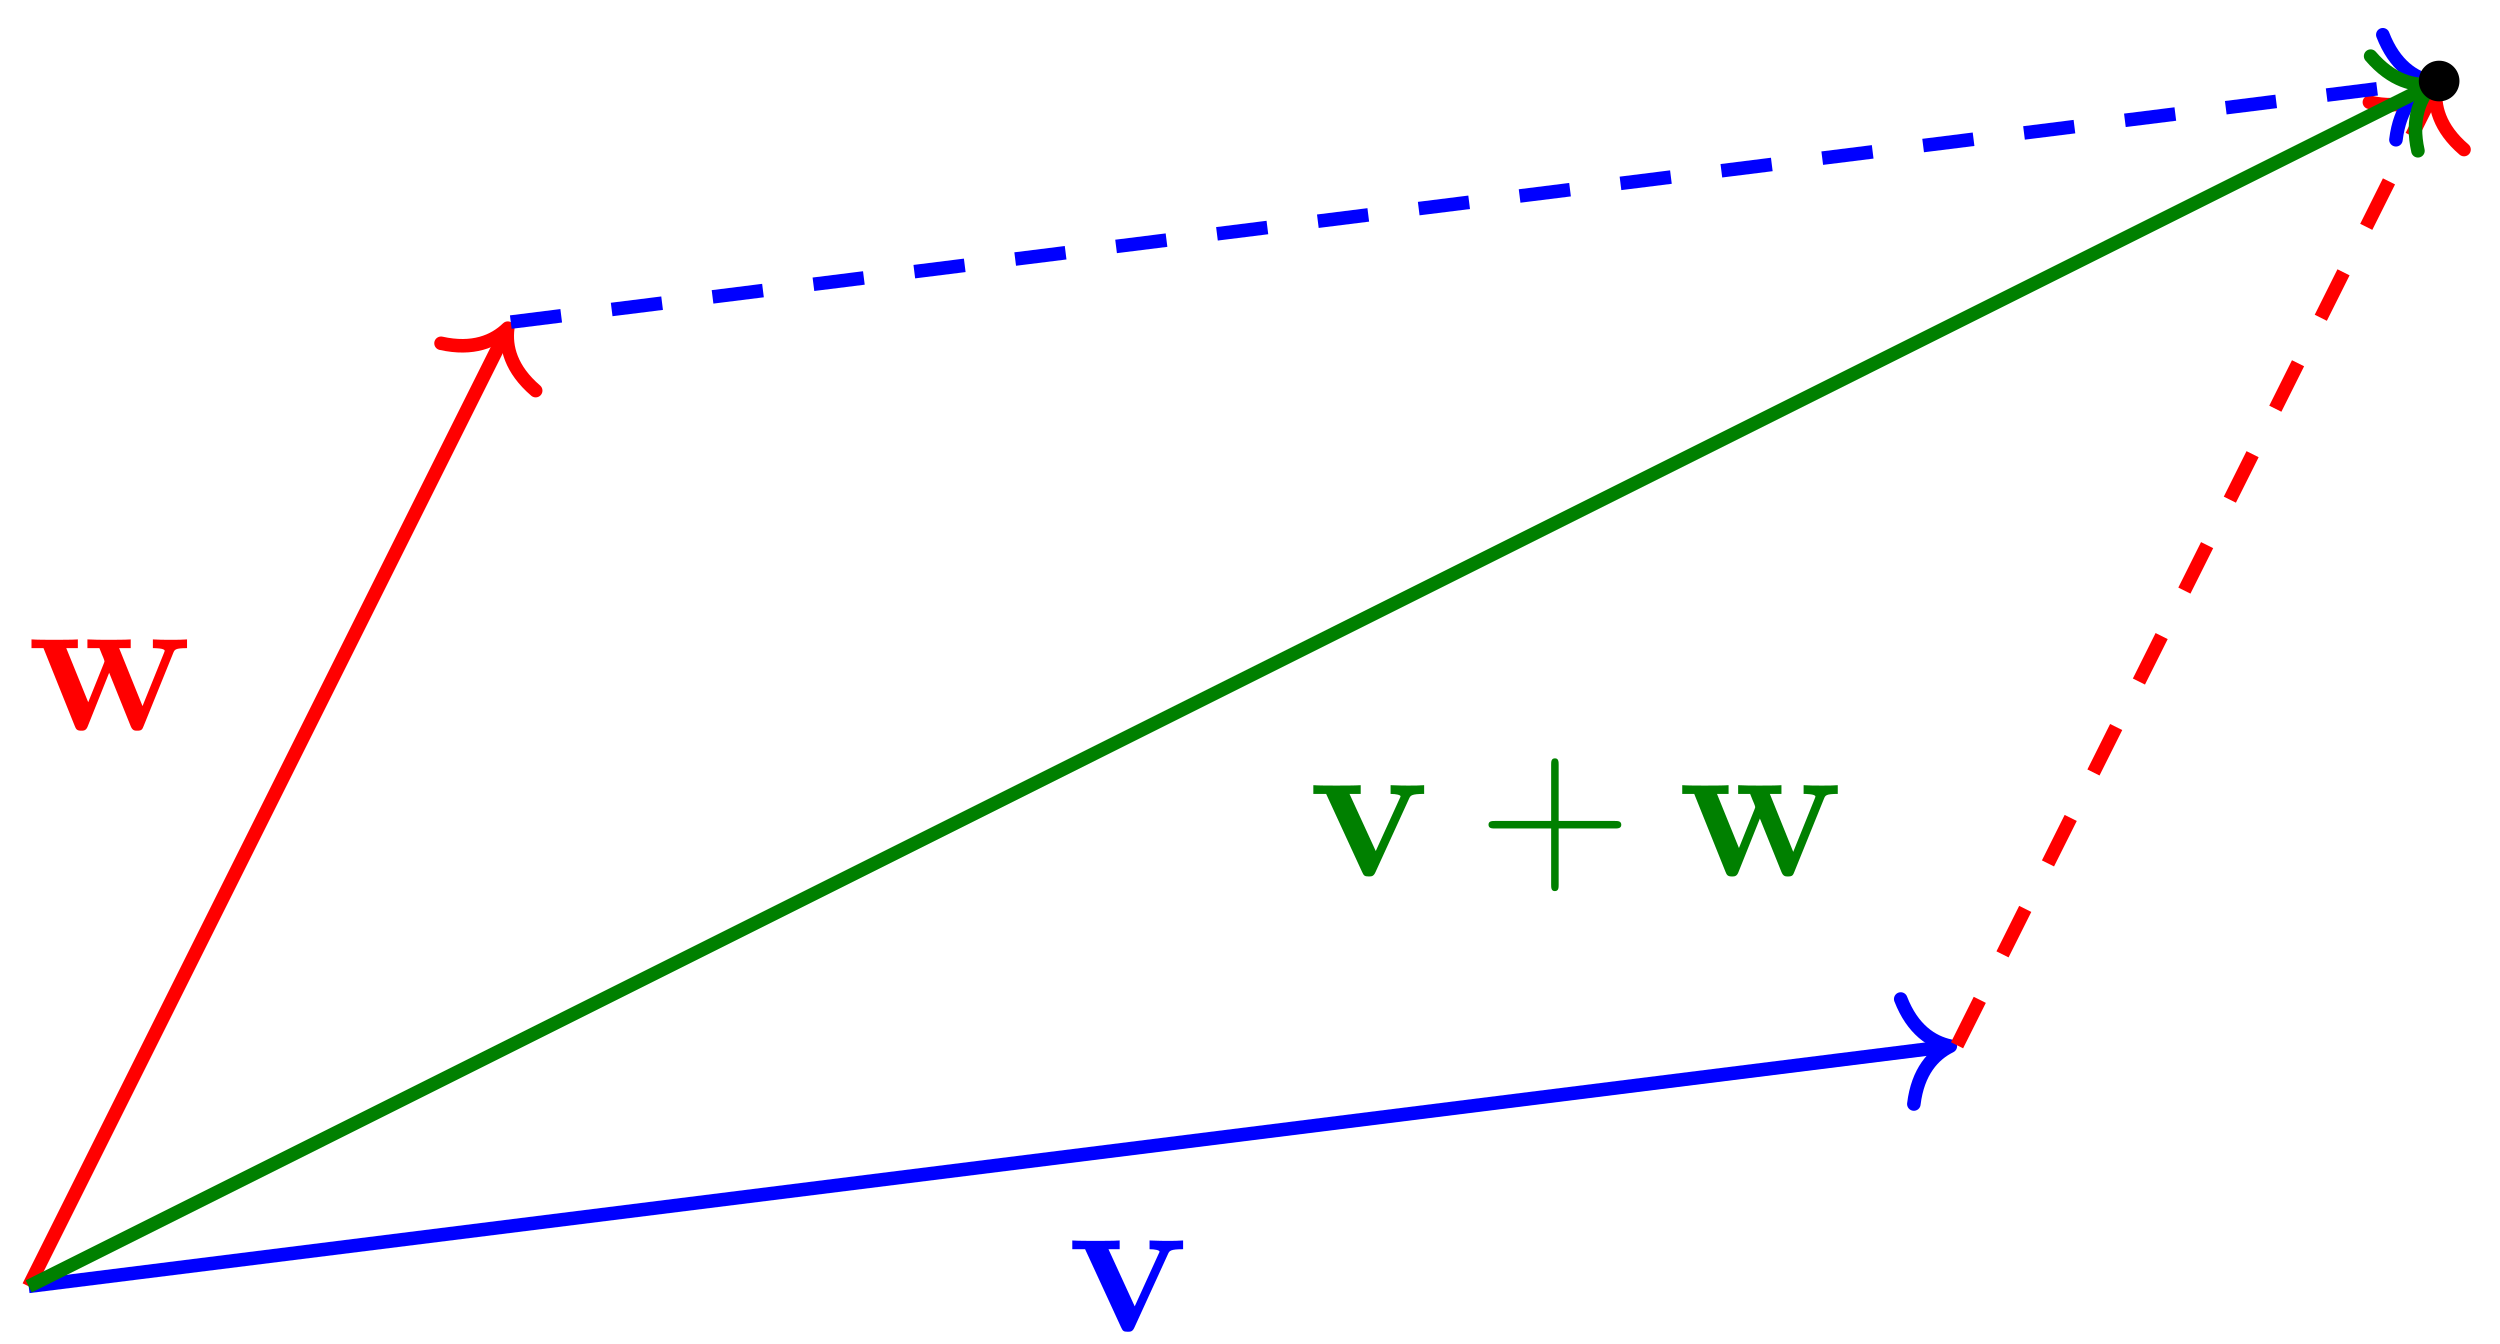
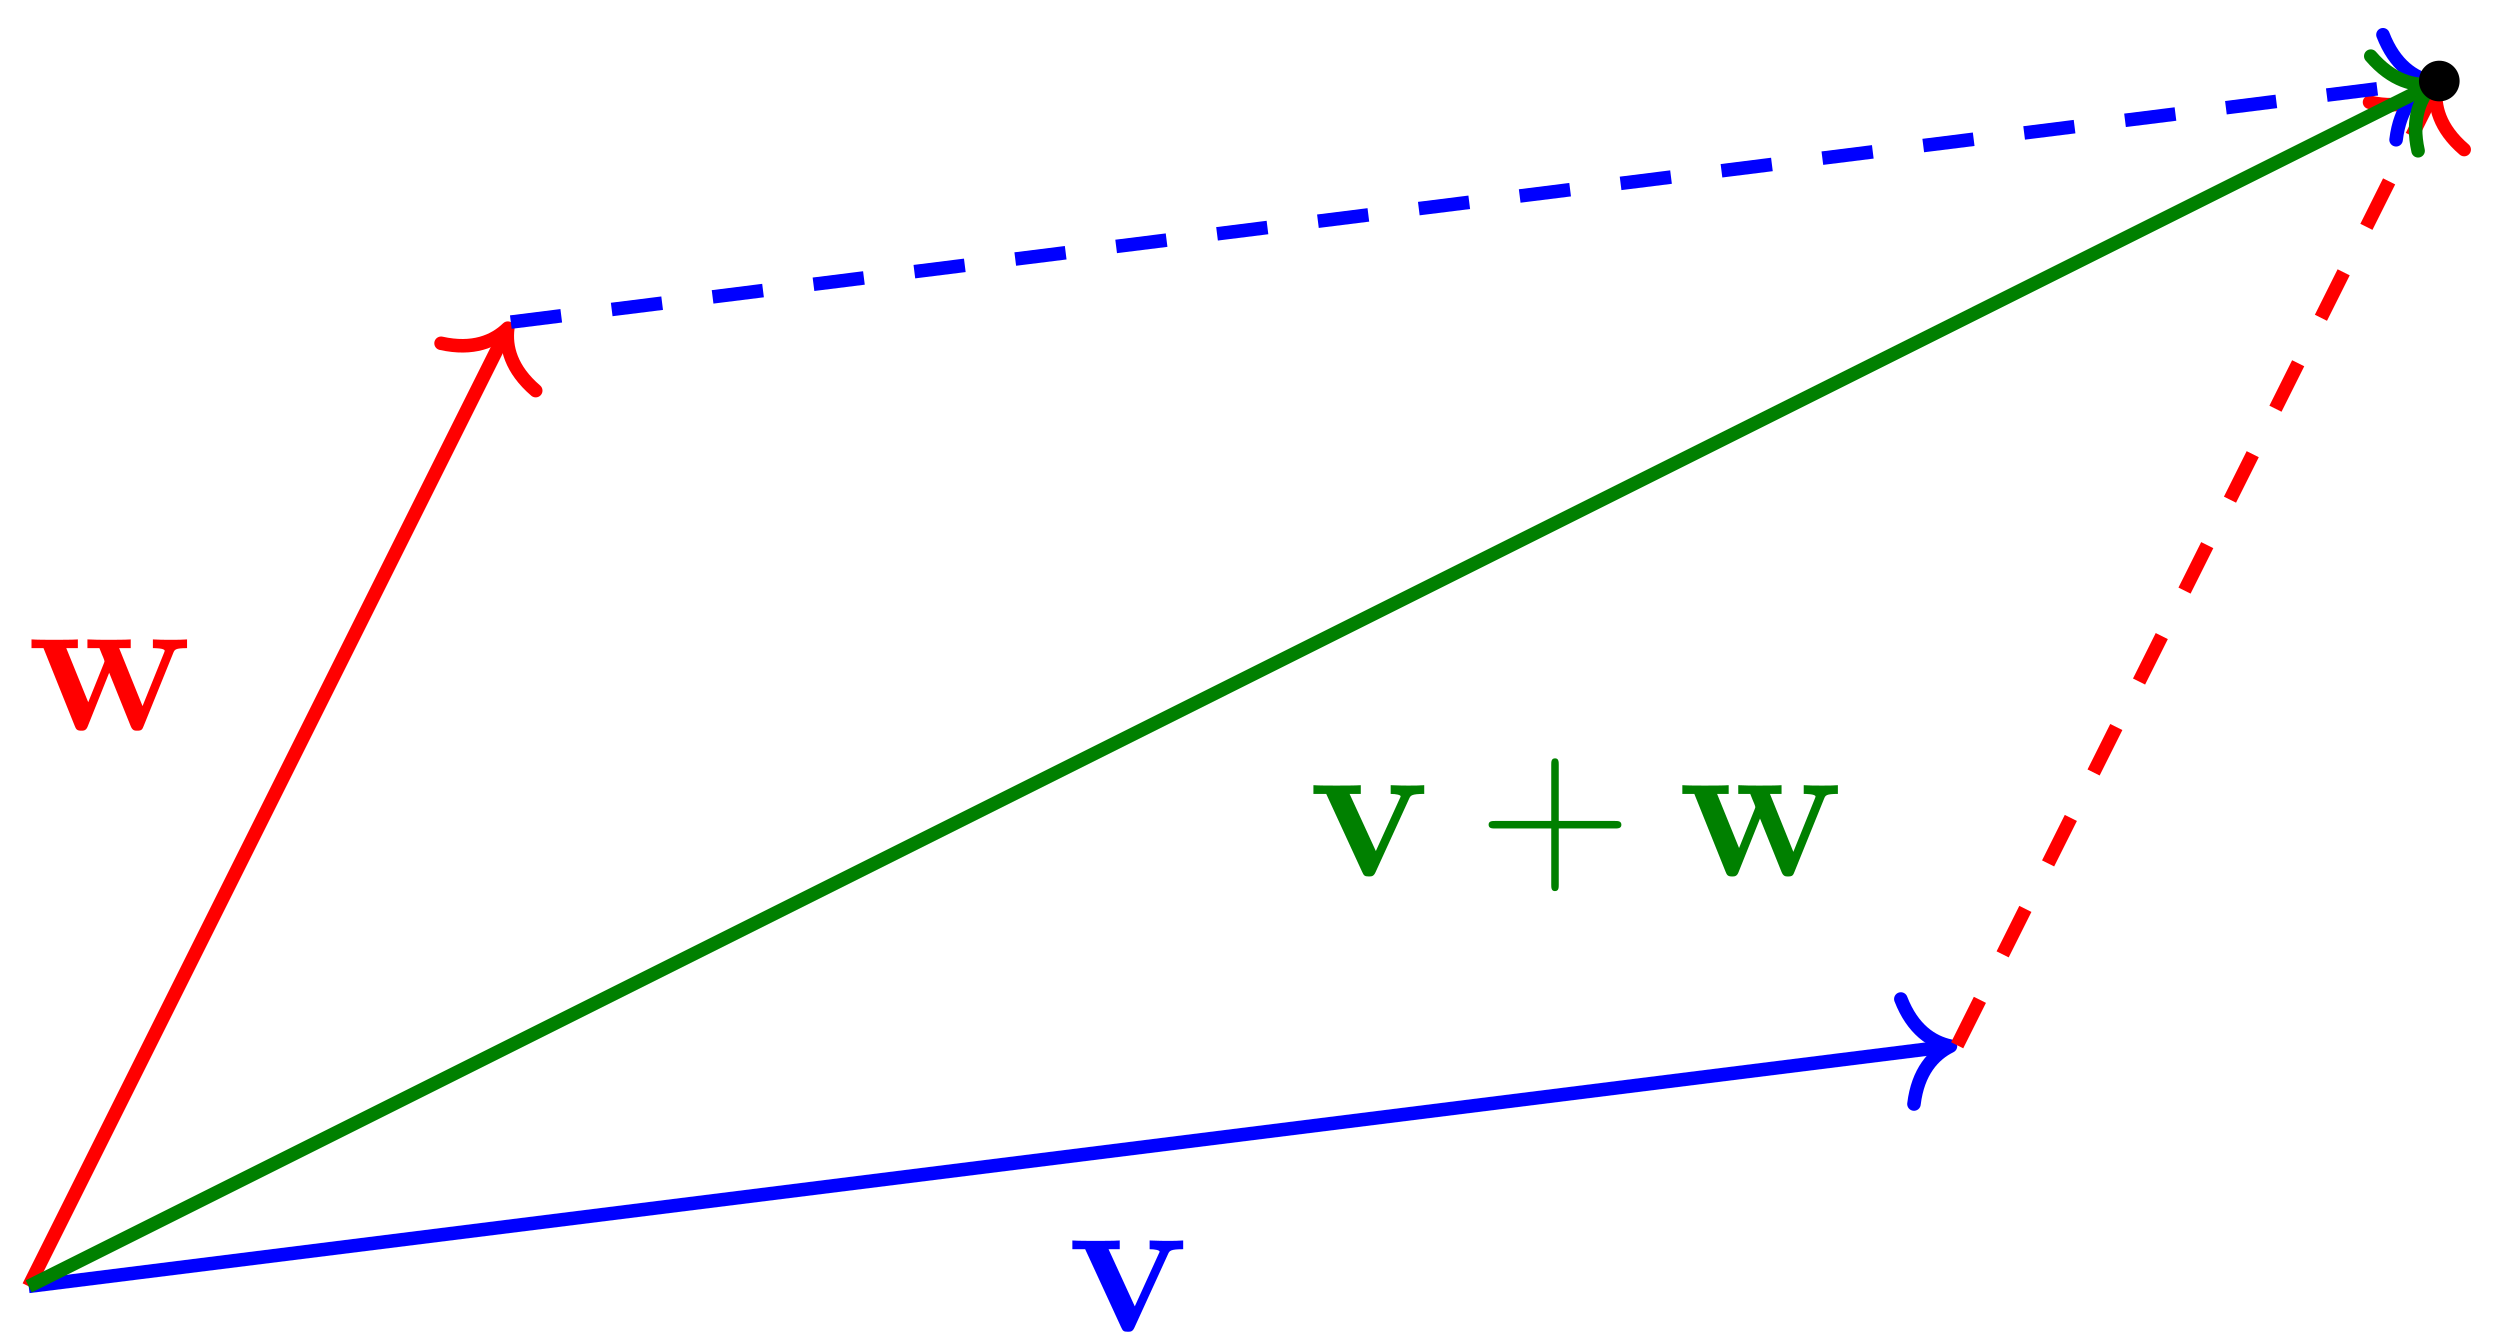
<svg xmlns="http://www.w3.org/2000/svg" xmlns:xlink="http://www.w3.org/1999/xlink" version="1.1" width="147" height="79" viewBox="0 0 147 79">
  <defs>
    <path id="font_1_1" d="M.495 .378C.502 .393 .506 .401 .569 .401V.444C.533 .442 .531 .442 .49 .442 .463 .442 .461 .442 .404 .444V.401C.431 .401 .453 .396 .453 .389 .453 .388 .453 .387 .448 .377L.331 .12 .202 .401H.257V.444C.234 .442 .164 .442 .137 .442 .108 .442 .05 .442 .024 .444V.401H.087L.263 .019C.272 0 .274-.005 .297-.005 .313-.005 .321-.003 .33 .017L.495 .378Z" />
    <path id="font_1_2" d="M.72 .377C.727 .394 .73 .401 .788 .401V.444C.759 .442 .746 .442 .71 .442 .669 .442 .656 .442 .62 .444V.401C.629 .401 .678 .401 .678 .388 .678 .387 .678 .386 .674 .376L.569 .116 .454 .401H.511V.444C.487 .442 .428 .442 .401 .442 .35 .442 .348 .442 .298 .444V.401H.357C.36 .393 .365 .38 .369 .371 .372 .365 .382 .341 .382 .336 .382 .334 .379 .327 .378 .324L.302 .135 .194 .401H.251V.444C.228 .442 .16 .442 .133 .442 .101 .442 .053 .442 .023 .444V.401H.082L.235 .02C.242 .002 .246-.005 .268-.005 .279-.005 .291-.005 .299 .015L.405 .28 .511 .017C.52-.005 .531-.005 .543-.005 .565-.005 .568 .001 .575 .019L.72 .377Z" />
    <path id="font_2_1" d="M.399 .231H.675C.689 .231 .707 .231 .707 .249 .707 .268 .69 .268 .675 .268H.399V.544C.399 .558 .399 .576 .381 .576 .362 .576 .362 .559 .362 .544V.268H.086C.072 .268 .054 .268 .054 .25 .054 .231 .071 .231 .086 .231H.362V-.045C.362-.059 .362-.077 .38-.077 .399-.077 .399-.06 .399-.045V.231Z" />
  </defs>
-   <path transform="matrix(1,0,0,-1.00008,1.687,75.63777)" stroke-width=".797" stroke-linecap="butt" stroke-miterlimit="10" stroke-linejoin="miter" fill="none" stroke="#0000ff" d="M0 0 112.596 14.075" />
-   <path transform="matrix(.99226,-.1240299,-.12402,-.9923394,114.6788,61.51268)" stroke-width=".797" stroke-linecap="round" stroke-linejoin="round" fill="none" stroke="#0000ff" d="M-2.55 3.111C-2.084 1.244-1.046 .363 0 0-1.046-.363-2.084-1.244-2.55-3.111" />
-   <use data-text="v" xlink:href="#font_1_1" transform="matrix(11.9552,0,0,-11.95616,62.764,78.24798)" fill="#0000ff" />
-   <path transform="matrix(1,0,0,-1.00008,1.687,75.63777)" stroke-width=".797" stroke-linecap="butt" stroke-miterlimit="10" stroke-linejoin="miter" fill="none" stroke="#ff0000" d="M0 0 27.99 55.981" />
-   <path transform="matrix(.44717,-.8944316,-.89436,-.4472058,29.85561,19.29607)" stroke-width=".797" stroke-linecap="round" stroke-linejoin="round" fill="none" stroke="#ff0000" d="M-2.55 3.111C-2.084 1.244-1.046 .363 0 0-1.046-.363-2.084-1.244-2.55-3.111" />
-   <use data-text="w" xlink:href="#font_1_2" transform="matrix(11.9552,0,0,-11.95616,1.577,42.90516)" fill="#ff0000" />
-   <path transform="matrix(1,0,0,-1.00008,1.687,75.63777)" stroke-width=".797" stroke-linecap="butt" stroke-dasharray="2.989,2.989" stroke-miterlimit="10" stroke-linejoin="miter" fill="none" stroke="#ff0000" d="M113.387 14.173 141.378 70.154" />
-   <path transform="matrix(.44717,-.8944316,-.89436,-.4472058,143.2429,5.121536)" stroke-width=".797" stroke-linecap="round" stroke-linejoin="round" fill="none" stroke="#ff0000" d="M-2.55 3.111C-2.084 1.244-1.046 .363 0 0-1.046-.363-2.084-1.244-2.55-3.111" />
-   <path transform="matrix(1,0,0,-1.00008,1.687,75.63777)" stroke-width=".797" stroke-linecap="butt" stroke-dasharray="2.989,2.989" stroke-miterlimit="10" stroke-linejoin="miter" fill="none" stroke="#0000ff" d="M28.347 56.694 140.943 70.768" />
-   <path transform="matrix(.99226,-.1240299,-.12402,-.9923394,143.0256,4.81453)" stroke-width=".797" stroke-linecap="round" stroke-linejoin="round" fill="none" stroke="#0000ff" d="M-2.55 3.111C-2.084 1.244-1.046 .363 0 0-1.046-.363-2.084-1.244-2.55-3.111" />
-   <path transform="matrix(1,0,0,-1.00008,1.687,75.63777)" stroke-width=".797" stroke-linecap="butt" stroke-miterlimit="10" stroke-linejoin="miter" fill="none" stroke="#008000" d="M0 0 141.021 70.511" />
-   <path transform="matrix(.89436,-.4472058,-.44717,-.8944316,143.0646,4.943306)" stroke-width=".797" stroke-linecap="round" stroke-linejoin="round" fill="none" stroke="#008000" d="M-2.55 3.111C-2.084 1.244-1.046 .363 0 0-1.046-.363-2.084-1.244-2.55-3.111" />
-   <use data-text="v" xlink:href="#font_1_1" transform="matrix(11.9552,0,0,-11.95616,76.937,51.47684)" fill="#008000" />
-   <use data-text="+" xlink:href="#font_2_1" transform="matrix(11.9552,0,0,-11.95616,86.879,51.47684)" fill="#008000" />
-   <use data-text="w" xlink:href="#font_1_2" transform="matrix(11.9552,0,0,-11.95616,98.64,51.47684)" fill="#008000" />
-   <path transform="matrix(1,0,0,-1.00008,1.687,75.63777)" d="M142.73 70.867C142.73 71.417 142.284 71.863 141.734 71.863 141.184 71.863 140.738 71.417 140.738 70.867 140.738 70.317 141.184 69.871 141.734 69.871 142.284 69.871 142.73 70.317 142.73 70.867ZM141.734 70.867" />
-   <path transform="matrix(1,0,0,-1.00008,1.687,75.63777)" stroke-width=".399" stroke-linecap="butt" stroke-miterlimit="10" stroke-linejoin="miter" fill="none" stroke="#000000" d="M142.73 70.867C142.73 71.417 142.284 71.863 141.734 71.863 141.184 71.863 140.738 71.417 140.738 70.867 140.738 70.317 141.184 69.871 141.734 69.871 142.284 69.871 142.73 70.317 142.73 70.867ZM141.734 70.867" />
+   <path transform="matrix(1.00006,0,0,-1.00008,1.687401,75.63777)" stroke-width=".797" stroke-linecap="butt" stroke-miterlimit="10" stroke-linejoin="miter" fill="none" stroke="#0000ff" d="M0 0 112.596 14.075" />
+   <path transform="matrix(.9923195,-.1240299,-.1240274,-.9923394,114.686,61.51268)" stroke-width=".797" stroke-linecap="round" stroke-linejoin="round" fill="none" stroke="#0000ff" d="M-2.55 3.111C-2.084 1.244-1.046 .363 0 0-1.046-.363-2.084-1.244-2.55-3.111" />
+   <use data-text="v" xlink:href="#font_1_1" transform="matrix(11.95592,0,0,-11.95616,62.76806,78.24798)" fill="#0000ff" />
+   <path transform="matrix(1.00006,0,0,-1.00008,1.687401,75.63777)" stroke-width=".797" stroke-linecap="butt" stroke-miterlimit="10" stroke-linejoin="miter" fill="none" stroke="#ff0000" d="M0 0 27.99 55.981" />
+   <path transform="matrix(.4471968,-.8944316,-.8944137,-.4472058,29.8577,19.29607)" stroke-width=".797" stroke-linecap="round" stroke-linejoin="round" fill="none" stroke="#ff0000" d="M-2.55 3.111C-2.084 1.244-1.046 .363 0 0-1.046-.363-2.084-1.244-2.55-3.111" />
+   <use data-text="w" xlink:href="#font_1_2" transform="matrix(11.95592,0,0,-11.95616,1.577393,42.90516)" fill="#ff0000" />
+   <path transform="matrix(1.00006,0,0,-1.00008,1.687401,75.63777)" stroke-width=".797" stroke-linecap="butt" stroke-dasharray="2.989,2.989" stroke-miterlimit="10" stroke-linejoin="miter" fill="none" stroke="#ff0000" d="M113.387 14.173 141.378 70.154" />
+   <path transform="matrix(.4471968,-.8944316,-.8944137,-.4472058,143.2517,5.121536)" stroke-width=".797" stroke-linecap="round" stroke-linejoin="round" fill="none" stroke="#ff0000" d="M-2.55 3.111C-2.084 1.244-1.046 .363 0 0-1.046-.363-2.084-1.244-2.55-3.111" />
+   <path transform="matrix(1.00006,0,0,-1.00008,1.687401,75.63777)" stroke-width=".797" stroke-linecap="butt" stroke-dasharray="2.989,2.989" stroke-miterlimit="10" stroke-linejoin="miter" fill="none" stroke="#0000ff" d="M28.347 56.694 140.943 70.768" />
+   <path transform="matrix(.9923195,-.1240299,-.1240274,-.9923394,143.0345,4.81453)" stroke-width=".797" stroke-linecap="round" stroke-linejoin="round" fill="none" stroke="#0000ff" d="M-2.55 3.111C-2.084 1.244-1.046 .363 0 0-1.046-.363-2.084-1.244-2.55-3.111" />
+   <path transform="matrix(1.00006,0,0,-1.00008,1.687401,75.63777)" stroke-width=".797" stroke-linecap="butt" stroke-miterlimit="10" stroke-linejoin="miter" fill="none" stroke="#008000" d="M0 0 141.021 70.511" />
+   <path transform="matrix(.8944137,-.4472058,-.4471968,-.8944316,143.0735,4.943306)" stroke-width=".797" stroke-linecap="round" stroke-linejoin="round" fill="none" stroke="#008000" d="M-2.55 3.111C-2.084 1.244-1.046 .363 0 0-1.046-.363-2.084-1.244-2.55-3.111" />
+   <use data-text="v" xlink:href="#font_1_1" transform="matrix(11.95592,0,0,-11.95616,76.94191,51.47684)" fill="#008000" />
+   <use data-text="+" xlink:href="#font_2_1" transform="matrix(11.95592,0,0,-11.95616,86.88451,51.47684)" fill="#008000" />
+   <use data-text="w" xlink:href="#font_1_2" transform="matrix(11.95592,0,0,-11.95616,98.64621,51.47684)" fill="#008000" />
+   <path transform="matrix(1.00006,0,0,-1.00008,1.687401,75.63777)" d="M142.73 70.867C142.73 71.417 142.284 71.863 141.734 71.863 141.184 71.863 140.738 71.417 140.738 70.867 140.738 70.317 141.184 69.871 141.734 69.871 142.284 69.871 142.73 70.317 142.73 70.867ZM141.734 70.867" />
+   <path transform="matrix(1.00006,0,0,-1.00008,1.687401,75.63777)" stroke-width=".399" stroke-linecap="butt" stroke-miterlimit="10" stroke-linejoin="miter" fill="none" stroke="#000000" d="M142.73 70.867C142.73 71.417 142.284 71.863 141.734 71.863 141.184 71.863 140.738 71.417 140.738 70.867 140.738 70.317 141.184 69.871 141.734 69.871 142.284 69.871 142.73 70.317 142.73 70.867ZM141.734 70.867" />
</svg>
